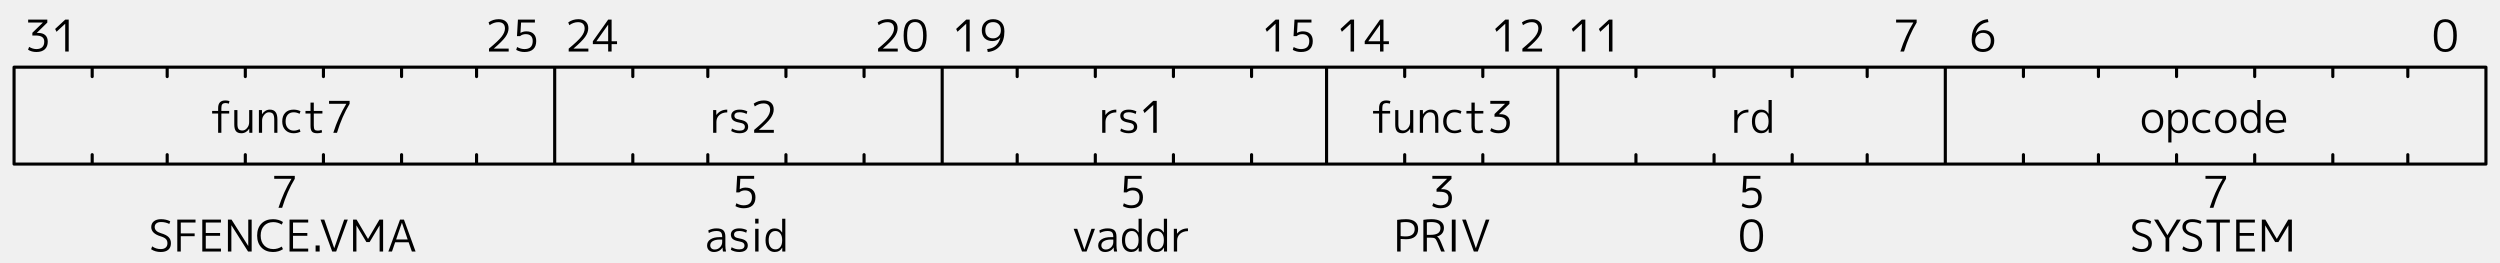
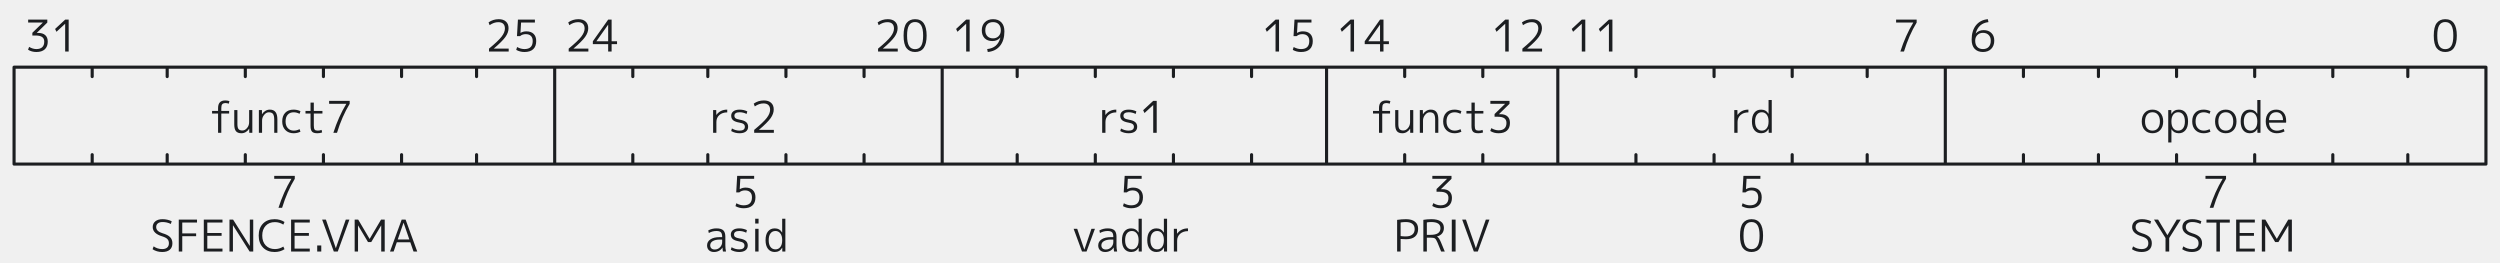
<svg xmlns="http://www.w3.org/2000/svg" width="800" height="84" fill="none">
  <g clip-path="url(#a)">
-     <path stroke="#000" stroke-linecap="round" d="M4.5 21.5h791M4.5 21.5v31M4.5 52.5h791M795.5 21.5v31M770.5 21.5v3M770.5 52.5v-3M746.5 21.5v3M746.5 52.5v-3M721.5 21.5v3M721.5 52.5v-3M696.5 21.5v3M696.5 52.5v-3M671.5 21.5v3M671.5 52.5v-3M647.5 21.5v3M647.5 52.5v-3M622.5 21.5v31M597.5 21.5v3M597.5 52.5v-3M573.5 21.5v3M573.5 52.5v-3M548.5 21.5v3M548.5 52.5v-3M523.5 21.5v3M523.5 52.5v-3M498.5 21.5v31M474.5 21.5v3M474.5 52.5v-3M449.5 21.5v3M449.5 52.5v-3M424.5 21.5v31M400.5 21.5v3M400.5 52.5v-3M375.5 21.5v3M375.5 52.5v-3M350.5 21.5v3M350.5 52.5v-3M325.5 21.5v3M325.5 52.5v-3M301.5 21.5v31M276.5 21.5v3M276.5 52.5v-3M251.5 21.5v3M251.5 52.5v-3M226.5 21.5v3M226.5 52.5v-3M202.5 21.5v3M202.5 52.5v-3M177.5 21.5v31M152.5 21.5v3M152.5 52.5v-3M128.5 21.5v3M128.5 52.5v-3M103.5 21.5v3M103.5 52.5v-3M78.5 21.5v3M78.5 52.5v-3M53.5 21.5v3M53.5 52.5v-3M29.5 21.5v3M29.5 52.5v-3" />
-     <path fill="#000" d="M779.783 7.358q.966-1.218 2.716-1.218t2.716 1.218.966 4.032-.966 4.032-2.716 1.218-2.716-1.218-.966-4.032.966-4.032m.784 7.35q.645 1.022 1.932 1.022 1.288 0 1.918-1.022.644-1.036.644-3.318t-.644-3.304q-.63-1.035-1.918-1.036-1.287 0-1.932 1.036-.63 1.022-.63 3.304t.63 3.318M634.541 10.508q-1.077 0-1.778.7-.7.7-.7 1.792 0 1.302.658 2.002.659.7 1.82.7 1.191 0 1.848-.7.658-.7.658-2.002 0-1.148-.686-1.82-.671-.672-1.82-.672m0 6.132q-1.694 0-2.66-1.022-.952-1.021-.952-2.94 0-2.842 1.372-4.578 1.387-1.735 3.808-1.96l.196.938q-3.22.364-4.088 3.626l.014.014q.966-1.078 2.548-1.078 1.554 0 2.464.91.924.896.924 2.45 0 1.665-.994 2.66-.994.98-2.632.98M606.751 6.28h6.58v.938q-2.421 3.976-4.046 9.282h-1.176q1.61-5.068 4.144-9.254v-.028h-5.502zM506.186 16.5V7.624h-.028l-2.758 2.548-.434-.91 3.22-2.982h1.12V16.5zm8.682 0V7.624h-.028l-2.758 2.548-.434-.91 3.22-2.982h1.12V16.5zM481.686 16.5V7.624h-.028l-2.758 2.548-.434-.91 3.22-2.982h1.12V16.5zm8.444-9.408q-1.386 0-2.772.966l-.336-.896q1.428-1.022 3.248-1.022 1.498 0 2.324.77.826.756.826 2.128t-.994 2.772-3.724 3.724v.028h4.76v.938h-6.3v-.938q2.982-2.464 4.046-3.836 1.064-1.386 1.064-2.604 0-.994-.546-1.512t-1.596-.518M432.186 16.5V7.624h-.028l-2.758 2.548-.434-.91 3.22-2.982h1.12V16.5zm9.424-3.29V7.918h-.028l-3.724 5.264v.028zm1.106 0h1.736v.91h-1.736v2.38h-1.106v-2.38h-4.9v-.91l4.9-6.93h1.106zM408.186 16.5V7.624h-.028l-2.758 2.548-.434-.91 3.22-2.982h1.12V16.5zm11.482-9.282h-4.424l-.196 3.304h.028a3.6 3.6 0 0 1 1.862-.49q1.498 0 2.324.812t.826 2.296q0 1.709-.966 2.604-.952.896-2.8.896a5.3 5.3 0 0 1-2.632-.672l.28-.924q1.176.658 2.352.658 2.646 0 2.646-2.562 0-1.078-.574-1.638-.574-.574-1.652-.574-1.106 0-1.834.644h-.98l.308-5.292h5.432zM309.186 16.5V7.624h-.028l-2.758 2.548-.434-.91 3.22-2.982h1.12V16.5zm8.612-10.36q1.708 0 2.66 1.022.952 1.008.952 2.87 0 2.925-1.414 4.648-1.4 1.722-3.906 1.96l-.196-.938q1.708-.181 2.744-1.078 1.036-.91 1.484-2.562l-.014-.014q-.98 1.092-2.548 1.092-1.554 0-2.478-.91-.91-.924-.91-2.52 0-1.624.994-2.59.994-.98 2.632-.98m0 .938q-1.19 0-1.848.686t-.658 1.946q0 1.204.672 1.89.686.672 1.834.672 1.078 0 1.778-.714t.7-1.848q0-1.246-.658-1.932-.658-.7-1.82-.7M283.948 7.092q-1.386 0-2.772.966l-.336-.896q1.428-1.022 3.248-1.022 1.499 0 2.324.77.826.756.826 2.128t-.994 2.772-3.724 3.724v.028h4.76v.938h-6.3v-.938q2.982-2.464 4.046-3.836 1.065-1.386 1.064-2.604 0-.994-.546-1.512t-1.596-.518m6.176.266q.966-1.218 2.716-1.218t2.716 1.218.966 4.032-.966 4.032-2.716 1.218-2.716-1.218-.966-4.032.966-4.032m.784 7.35q.643 1.022 1.932 1.022t1.918-1.022q.644-1.036.644-3.318t-.644-3.304q-.63-1.035-1.918-1.036-1.288 0-1.932 1.036-.63 1.022-.63 3.304t.63 3.318M184.948 7.092q-1.386 0-2.772.966l-.336-.896q1.428-1.022 3.248-1.022 1.499 0 2.324.77.826.756.826 2.128t-.994 2.772-3.724 3.724v.028h4.76v.938h-6.3v-.938q2.982-2.464 4.046-3.836 1.065-1.386 1.064-2.604 0-.994-.546-1.512t-1.596-.518m9.662 6.118V7.918h-.028l-3.724 5.264v.028zm1.106 0h1.736v.91h-1.736v2.38h-1.106v-2.38h-4.9v-.91l4.9-6.93h1.106zM159.448 7.092q-1.386 0-2.772.966l-.336-.896q1.428-1.022 3.248-1.022 1.499 0 2.324.77.826.756.826 2.128t-.994 2.772-3.724 3.724v.028h4.76v.938h-6.3v-.938q2.982-2.464 4.046-3.836 1.065-1.386 1.064-2.604 0-.994-.546-1.512t-1.596-.518m11.72.126h-4.424l-.196 3.304h.028a3.6 3.6 0 0 1 1.862-.49q1.498 0 2.324.812t.826 2.296q0 1.709-.966 2.604-.952.896-2.8.896a5.3 5.3 0 0 1-2.632-.672l.28-.924q1.176.658 2.352.658 2.646 0 2.646-2.562 0-1.078-.574-1.638-.574-.574-1.652-.574-1.106 0-1.834.644h-.98l.308-5.292h5.432zM9.008 6.28h6.132v.938l-3.346 3.29v.028h.42q1.485 0 2.268.714.798.714.798 2.072 0 1.596-.952 2.464-.937.854-2.688.854-1.511 0-2.66-.728l.336-.91q1.176.7 2.324.7 1.233 0 1.876-.602.645-.602.644-1.778 0-.994-.672-1.47-.657-.49-2.114-.49h-1.022v-.868l3.346-3.248v-.028h-4.69zm11.86 10.22V7.624h-.028l-2.758 2.548-.434-.91 3.22-2.982h1.12V16.5zM690.539 36.704q-.63-.784-1.736-.784t-1.75.784q-.63.77-.63 2.156t.63 2.17q.645.77 1.75.77 1.106 0 1.736-.77.644-.784.644-2.17t-.644-2.156m.756 4.914q-.938 1.022-2.492 1.022-1.553 0-2.492-1.022-.938-1.021-.938-2.758 0-1.736.938-2.758.939-1.022 2.492-1.022 1.554 0 2.492 1.022.938 1.021.938 2.758 0 1.736-.938 2.758m5.955 1.022q-1.583 0-2.352-1.274h-.028v4.214h-1.022V35.22h.98l.014 1.232h.028q.77-1.372 2.38-1.372 1.372 0 2.156.98.784.966.784 2.8 0 1.792-.812 2.786-.798.994-2.128.994m1.932-3.78q0-1.428-.574-2.184-.56-.756-1.582-.756a1.91 1.91 0 0 0-1.568.756q-.588.757-.588 2.086v.196q0 1.358.602 2.1.601.742 1.554.742.994 0 1.568-.756.588-.77.588-2.184m6.02-2.926q-1.232 0-1.918.77-.686.756-.686 2.156 0 1.344.714 2.142.728.798 1.89.798.98 0 1.876-.476l.28.826q-1.05.49-2.198.49-1.624 0-2.632-1.022-1.008-1.035-1.008-2.758 0-1.778.966-2.772.966-1.008 2.674-1.008 1.148 0 2.198.49l-.28.854q-.938-.49-1.876-.49m8.785.77q-.63-.784-1.736-.784-1.107 0-1.75.784-.63.77-.63 2.156t.63 2.17q.643.77 1.75.77t1.736-.77q.644-.784.644-2.17t-.644-2.156m.756 4.914q-.939 1.022-2.492 1.022-1.554 0-2.492-1.022-.938-1.021-.938-2.758 0-1.736.938-2.758t2.492-1.022 2.492 1.022.938 2.758-.938 2.758m3.851-4.928q-.574.756-.574 2.17t.588 2.184q.588.756 1.582.756a1.87 1.87 0 0 0 1.54-.742q.602-.742.602-2.1v-.196q0-1.33-.602-2.086-.588-.756-1.54-.756-1.021 0-1.596.77m-1.582 2.17q0-1.834.784-2.8.784-.98 2.156-.98 1.582 0 2.352 1.33h.028V32h1.022v10.5h-.98l-.014-1.232h-.028q-.77 1.372-2.38 1.372-1.344 0-2.142-.98-.798-.994-.798-2.8m9.074.392q.027 1.19.728 1.876.7.686 1.82.686 1.077 0 2.142-.56l.28.798a5.56 5.56 0 0 1-2.52.588q-1.568 0-2.534-1.022-.966-1.021-.966-2.758 0-1.764.896-2.772.91-1.008 2.464-1.008 1.512 0 2.338.966.84.953.84 2.744 0 .181-.028.462zm0-.812h4.48q-.015-1.218-.588-1.876-.574-.658-1.582-.658-1.05 0-1.666.672-.602.659-.644 1.862M554.968 35.22h.994l.028 1.554h.028q1.232-1.695 3.472-1.694v.882q-1.554 0-2.52.854-.952.855-.952 2.212V42.5h-1.05zm7.232 1.47q-.573.756-.574 2.17 0 1.414.588 2.184.588.756 1.582.756a1.87 1.87 0 0 0 1.54-.742q.602-.742.602-2.1v-.196q0-1.33-.602-2.086-.588-.756-1.54-.756-1.022 0-1.596.77m-1.582 2.17q0-1.834.784-2.8.785-.98 2.156-.98 1.583 0 2.352 1.33h.028V32h1.022v10.5h-.98l-.014-1.232h-.028q-.77 1.372-2.38 1.372-1.344 0-2.142-.98-.798-.994-.798-2.8M439.383 35.5h1.918v-.938q0-2.422 2.324-2.422.644 0 1.316.21l-.224.84a2.6 2.6 0 0 0-.994-.21q-.756 0-1.078.364-.308.35-.308 1.218v.938h2.506v.84h-2.506v6.16h-1.036v-6.16h-1.918zm8.095-.28v4.522q0 1.12.364 1.568.379.448 1.246.448.813 0 1.47-.784.672-.784.672-1.862V35.22h1.022v7.28h-.98l-.014-1.302h-.028q-.42.672-1.078 1.064a2.7 2.7 0 0 1-1.4.378q-1.175 0-1.736-.658-.546-.672-.546-2.142v-4.62zm6.869 0h.98l.014 1.302h.028q.42-.672 1.064-1.05.658-.392 1.414-.392 1.232 0 1.82.77.602.756.602 2.408V42.5h-1.008v-4.158q0-1.357-.392-1.876-.392-.532-1.344-.532-.812 0-1.484.812a2.8 2.8 0 0 0-.672 1.862V42.5h-1.022zm11.149.714q-1.232 0-1.918.77-.686.756-.686 2.156 0 1.344.714 2.142.728.798 1.89.798.98 0 1.876-.476l.28.826q-1.05.49-2.198.49-1.624 0-2.632-1.022-1.008-1.035-1.008-2.758 0-1.778.966-2.772.966-1.008 2.674-1.008 1.148 0 2.198.49l-.28.854q-.938-.49-1.876-.49m6.419-3.094v2.66h2.758v.84h-2.758v3.822q0 .98.266 1.316.265.322.994.322.644 0 1.232-.238l.168.826q-.714.252-1.54.252-1.191 0-1.68-.504-.49-.518-.49-1.778V36.34h-1.61v-.84h1.61v-2.66zm4.98-.56h6.132v.938l-3.346 3.29v.028h.42q1.484 0 2.268.714.798.714.798 2.072 0 1.596-.952 2.464-.937.855-2.688.854-1.512 0-2.66-.728l.336-.91q1.176.7 2.324.7 1.232 0 1.876-.602t.644-1.778q0-.995-.672-1.47-.658-.49-2.114-.49h-1.022v-.868l3.346-3.248v-.028h-4.69zM352.701 35.22h.994l.028 1.554h.028q1.233-1.695 3.472-1.694v.882q-1.554 0-2.52.854-.952.855-.952 2.212V42.5h-1.05zm8.479-.14a5.5 5.5 0 0 1 2.464.56l-.224.826a4.9 4.9 0 0 0-2.24-.546q-.813 0-1.246.294a.95.95 0 0 0-.42.826q0 .504.364.798.377.294 1.358.462 1.428.238 2.044.784.63.546.63 1.498 0 .953-.728 1.512-.715.546-2.002.546-1.499 0-2.688-.7l.238-.826a4.7 4.7 0 0 0 2.45.686q.811 0 1.246-.308.434-.322.434-.91 0-.56-.392-.868-.378-.308-1.344-.476-1.386-.238-2.016-.756-.616-.532-.616-1.442 0-.896.7-1.428.713-.532 1.988-.532m7.855 7.42v-8.876h-.028l-2.758 2.548-.434-.91 3.22-2.982h1.12V42.5zM228.201 35.22h.994l.028 1.554h.028q1.233-1.695 3.472-1.694v.882q-1.554 0-2.52.854-.951.855-.952 2.212V42.5h-1.05zm8.479-.14a5.5 5.5 0 0 1 2.464.56l-.224.826a4.9 4.9 0 0 0-2.24-.546q-.813 0-1.246.294a.95.95 0 0 0-.42.826q0 .504.364.798.377.294 1.358.462 1.428.238 2.044.784.63.546.63 1.498 0 .953-.728 1.512-.715.546-2.002.546-1.499 0-2.688-.7l.238-.826a4.7 4.7 0 0 0 2.45.686q.811 0 1.246-.308.434-.322.434-.91 0-.56-.392-.868-.378-.308-1.344-.476-1.386-.238-2.016-.756-.616-.532-.616-1.442 0-.896.7-1.428.714-.532 1.988-.532m7.617-1.988q-1.386 0-2.772.966l-.336-.896q1.428-1.022 3.248-1.022 1.498 0 2.324.77.826.756.826 2.128t-.994 2.772-3.724 3.724v.028h4.76v.938h-6.3v-.938q2.982-2.464 4.046-3.836 1.064-1.386 1.064-2.604 0-.995-.546-1.512-.546-.518-1.596-.518M67.883 35.5h1.918v-.938q0-2.422 2.324-2.422.645 0 1.316.21l-.224.84a2.6 2.6 0 0 0-.994-.21q-.756 0-1.078.364-.308.35-.308 1.218v.938h2.506v.84h-2.506v6.16h-1.036v-6.16h-1.918zm8.095-.28v4.522q0 1.12.364 1.568.379.448 1.246.448.813 0 1.47-.784.672-.784.672-1.862V35.22h1.022v7.28h-.98l-.014-1.302h-.028q-.42.672-1.078 1.064-.644.378-1.4.378-1.175 0-1.736-.658-.546-.672-.546-2.142v-4.62zm6.869 0h.98l.014 1.302h.028q.42-.672 1.064-1.05.657-.392 1.414-.392 1.232 0 1.82.77.602.756.602 2.408V42.5H87.76v-4.158q0-1.357-.392-1.876-.392-.532-1.344-.532-.812 0-1.484.812a2.8 2.8 0 0 0-.672 1.862V42.5h-1.022zm11.149.714q-1.231 0-1.918.77-.686.756-.686 2.156 0 1.344.714 2.142.727.798 1.89.798.98 0 1.876-.476l.28.826q-1.05.49-2.198.49-1.624 0-2.632-1.022-1.008-1.035-1.008-2.758 0-1.778.966-2.772.966-1.008 2.674-1.008 1.148 0 2.198.49l-.28.854q-.937-.49-1.876-.49m6.419-3.094v2.66h2.758v.84h-2.758v3.822q0 .98.266 1.316.265.322.994.322.644 0 1.232-.238l.168.826q-.715.252-1.54.252-1.191 0-1.68-.504-.49-.518-.49-1.778V36.34h-1.61v-.84h1.61v-2.66zm4.882-.56h6.58v.938q-2.422 3.976-4.046 9.282h-1.176q1.61-5.068 4.144-9.254v-.028h-5.502zM705.751 56.28h6.58v.938q-2.421 3.976-4.046 9.282h-1.176q1.61-5.068 4.144-9.254v-.028h-5.502zM685.433 71.05q-.966 0-1.498.434-.532.42-.532 1.176 0 1.358 1.988 1.96 1.736.504 2.464 1.26.742.756.742 1.96 0 1.357-.854 2.086-.84.714-2.408.714-1.736 0-3.08-.882l.336-.924a4.6 4.6 0 0 0 2.744.868q1.036 0 1.582-.476.56-.476.56-1.386 0-.84-.476-1.33-.462-.504-1.638-.868-3.066-.91-3.066-2.982 0-1.148.826-1.834.84-.686 2.31-.686a6.65 6.65 0 0 1 2.94.658l-.28.868a5.8 5.8 0 0 0-2.66-.616m5.183-.77 2.954 4.956h.028l2.968-4.956h1.274l-3.682 5.894V80.5h-1.176v-4.326L689.3 70.28zm10.895.77q-.966 0-1.498.434-.532.42-.532 1.176 0 1.358 1.988 1.96 1.736.504 2.464 1.26.742.756.742 1.96 0 1.357-.854 2.086-.84.714-2.408.714-1.736 0-3.08-.882l.336-.924a4.6 4.6 0 0 0 2.744.868q1.036 0 1.582-.476.56-.476.56-1.386 0-.84-.476-1.33-.462-.504-1.638-.868-3.066-.91-3.066-2.982 0-1.148.826-1.834.84-.686 2.31-.686a6.65 6.65 0 0 1 2.94.658l-.28.868a5.8 5.8 0 0 0-2.66-.616m4.574-.77h7.462v.952h-3.164V80.5h-1.12v-9.268h-3.178zm10.617.938v3.332h4.578v.896h-4.578v4.116h4.858v.938h-5.978V70.28h5.978v.938zm7.083 9.282V70.28h1.134l3.64 6.16h.028l3.64-6.16h1.176V80.5h-1.12v-8.344h-.028l-3.164 5.306h-1.036l-3.164-5.306h-.028V80.5zM563.327 57.218h-4.424l-.196 3.304h.028a3.6 3.6 0 0 1 1.862-.49q1.499 0 2.324.812.826.812.826 2.296 0 1.709-.966 2.604-.952.896-2.8.896a5.3 5.3 0 0 1-2.632-.672l.28-.924q1.176.658 2.352.658 2.646 0 2.646-2.562 0-1.079-.574-1.638-.573-.574-1.652-.574-1.105 0-1.834.644h-.98l.308-5.292h5.432zM557.783 71.358q.966-1.218 2.716-1.218t2.716 1.218.966 4.032-.966 4.032-2.716 1.218-2.716-1.218-.966-4.032.966-4.032m.784 7.35q.645 1.022 1.932 1.022 1.288 0 1.918-1.022.644-1.036.644-3.318t-.644-3.304q-.63-1.036-1.918-1.036t-1.932 1.036q-.63 1.022-.63 3.304t.63 3.318M458.349 56.28h6.132v.938l-3.346 3.29v.028h.42q1.485 0 2.268.714.798.714.798 2.072 0 1.596-.952 2.464-.937.855-2.688.854-1.511 0-2.66-.728l.336-.91q1.176.7 2.324.7 1.233 0 1.876-.602.645-.602.644-1.778 0-.994-.672-1.47-.657-.49-2.114-.49h-1.022v-.868l3.346-3.248v-.028h-4.69zM447.084 70.364q1.456-.225 2.842-.224 1.903 0 2.884.812.993.798.994 2.296 0 1.624-.994 2.464t-2.884.84q-.924 0-1.722-.084V80.5h-1.12zm1.12 5.18q.812.112 1.638.112 1.385 0 2.114-.602.741-.601.742-1.722 0-1.12-.728-1.694-.715-.588-2.128-.588a10 10 0 0 0-1.638.14zm7.274 4.956V70.35q1.218-.21 2.618-.21 1.96 0 2.954.728 1.008.714 1.008 2.044 0 1.065-.574 1.778t-1.624.98v.028q.63.335 1.246 1.82l1.232 2.982h-1.162l-1.204-2.954q-.42-1.008-.798-1.246-.364-.252-1.456-.252h-1.12V80.5zm1.12-5.348h1.12q1.666 0 2.45-.532.784-.546.784-1.61 0-1.96-2.954-1.96-.742 0-1.4.126zm7.982 5.348V70.28h1.218V80.5zm4.513-10.22 3.164 9.114h.028l3.164-9.114h1.162l-3.724 10.22h-1.26l-3.738-10.22zM365.327 57.218h-4.424l-.196 3.304h.028a3.6 3.6 0 0 1 1.862-.49q1.499 0 2.324.812.826.812.826 2.296 0 1.709-.966 2.604-.951.896-2.8.896a5.3 5.3 0 0 1-2.632-.672l.28-.924q1.176.658 2.352.658 2.646 0 2.646-2.562 0-1.079-.574-1.638-.573-.574-1.652-.574-1.105 0-1.834.644h-.98l.308-5.292h5.432zM344.716 73.22l2.268 6.65h.028l2.254-6.65h1.12l-2.688 7.28h-1.442l-2.688-7.28zm9.715-.14q1.526 0 2.184.63t.658 2.072v2.758a9.2 9.2 0 0 0 .21 1.96h-.98a8 8 0 0 1-.14-1.288h-.028a2.64 2.64 0 0 1-1.092 1.05 3.4 3.4 0 0 1-1.61.378q-1.008 0-1.61-.56-.602-.574-.602-1.54 0-1.218 1.064-1.932 1.063-.728 3.024-.728h.742v-.07q0-1.065-.406-1.47-.393-.42-1.414-.42-1.317 0-2.45.644l-.182-.826a5.4 5.4 0 0 1 2.632-.658m-2.002 5.418q0 .63.392.994.391.35 1.05.35.966 0 1.666-.686a2.3 2.3 0 0 0 .714-1.708v-.784h-.742q-1.47 0-2.282.504-.798.49-.798 1.33m8.174-3.808q-.574.756-.574 2.17t.588 2.184q.588.756 1.582.756.952 0 1.54-.742.602-.742.602-2.1v-.196q0-1.33-.602-2.086a1.86 1.86 0 0 0-1.54-.756q-1.023 0-1.596.77m-1.582 2.17q0-1.834.784-2.8.783-.98 2.156-.98 1.581 0 2.352 1.33h.028V70h1.022v10.5h-.98l-.014-1.232h-.028q-.77 1.372-2.38 1.372-1.344 0-2.142-.98-.798-.994-.798-2.8m9.675-2.17q-.574.756-.574 2.17t.588 2.184q.589.756 1.582.756a1.87 1.87 0 0 0 1.54-.742q.602-.742.602-2.1v-.196q0-1.33-.602-2.086-.588-.756-1.54-.756-1.021 0-1.596.77m-1.582 2.17q0-1.834.784-2.8.785-.98 2.156-.98 1.582 0 2.352 1.33h.028V70h1.022v10.5h-.98l-.014-1.232h-.028q-.77 1.372-2.38 1.372-1.344 0-2.142-.98-.798-.994-.798-2.8m8.514-3.64h.994l.028 1.554h.028q1.232-1.694 3.472-1.694v.882q-1.554 0-2.52.854-.952.855-.952 2.212V80.5h-1.05zM241.327 57.218h-4.424l-.196 3.304h.028a3.6 3.6 0 0 1 1.862-.49q1.499 0 2.324.812.826.812.826 2.296 0 1.709-.966 2.604-.952.896-2.8.896a5.3 5.3 0 0 1-2.632-.672l.28-.924q1.176.658 2.352.658 2.646 0 2.646-2.562 0-1.079-.574-1.638-.573-.574-1.652-.574-1.105 0-1.834.644h-.98l.308-5.292h5.432zM229.277 73.08q1.527 0 2.184.63t.658 2.072v2.758a9.2 9.2 0 0 0 .21 1.96h-.98a8 8 0 0 1-.14-1.288h-.028a2.64 2.64 0 0 1-1.092 1.05 3.4 3.4 0 0 1-1.61.378q-1.007 0-1.61-.56-.602-.574-.602-1.54 0-1.218 1.064-1.932 1.065-.728 3.024-.728h.742v-.07q0-1.065-.406-1.47-.391-.42-1.414-.42a4.9 4.9 0 0 0-2.45.644l-.182-.826a5.4 5.4 0 0 1 2.632-.658m-2.002 5.418q0 .63.392.994.393.35 1.05.35.966 0 1.666-.686a2.3 2.3 0 0 0 .714-1.708v-.784h-.742q-1.47 0-2.282.504-.798.49-.798 1.33m9.284-5.418a5.5 5.5 0 0 1 2.464.56l-.224.826a4.9 4.9 0 0 0-2.24-.546q-.813 0-1.246.294a.95.95 0 0 0-.42.826q0 .504.364.798.377.294 1.358.462 1.428.238 2.044.784.63.546.63 1.498 0 .953-.728 1.512-.715.546-2.002.546-1.498 0-2.688-.7l.238-.826a4.7 4.7 0 0 0 2.45.686q.811 0 1.246-.308.434-.322.434-.91 0-.56-.392-.868-.378-.308-1.344-.476-1.386-.238-2.016-.756-.616-.532-.616-1.442 0-.895.7-1.428.713-.532 1.988-.532m5.097-1.54V70h1.078v1.54zm0 8.96v-7.28h1.078v7.28zm4.895-5.81q-.574.756-.574 2.17t.588 2.184q.588.756 1.582.756a1.87 1.87 0 0 0 1.54-.742q.602-.742.602-2.1v-.196q0-1.33-.602-2.086-.588-.756-1.54-.756-1.022 0-1.596.77m-1.582 2.17q0-1.834.784-2.8.784-.98 2.156-.98 1.583 0 2.352 1.33h.028V70h1.022v10.5h-.98l-.014-1.232h-.028q-.77 1.372-2.38 1.372-1.344 0-2.142-.98-.798-.994-.798-2.8M87.751 56.28h6.58v.938q-2.422 3.976-4.046 9.282H89.11q1.61-5.068 4.144-9.254v-.028h-5.502zM51.534 71.05q-.967 0-1.498.434-.532.42-.532 1.176 0 1.358 1.988 1.96 1.735.504 2.464 1.26.741.756.742 1.96 0 1.357-.854 2.086-.84.714-2.408.714-1.736 0-3.08-.882l.336-.924a4.6 4.6 0 0 0 2.744.868q1.036 0 1.582-.476.56-.476.56-1.386 0-.84-.476-1.33-.462-.504-1.638-.868-3.066-.91-3.066-2.982 0-1.148.826-1.834.84-.686 2.31-.686 1.581 0 2.94.658l-.28.868a5.8 5.8 0 0 0-2.66-.616m11.035.168h-4.718v3.472h4.438v.896h-4.438V80.5h-1.12V70.28h5.838zm3.28 0v3.332h4.578v.896H65.85v4.116h4.858v.938H64.73V70.28h5.978v.938zm7.083 9.282V70.28h1.162l5.32 8.4h.028v-8.4h1.092V80.5h-1.148l-5.32-8.4h-.028v8.4zm14.53-9.422q-1.847 0-2.953 1.176-1.092 1.162-1.092 3.136t1.12 3.15q1.134 1.162 2.926 1.162 1.455 0 2.702-.798l.378.84q-1.372.896-3.178.896-2.31 0-3.696-1.428t-1.386-3.822q0-2.422 1.372-3.836 1.371-1.414 3.71-1.414 1.806 0 3.178.896l-.378.84a4.87 4.87 0 0 0-2.702-.798m6.305.14v3.332h4.578v.896h-4.578v4.116h4.858v.938h-5.978V70.28h5.978v.938zm7.223 9.282v-1.96h1.302v1.96zm2.784-10.22 3.164 9.114h.028l3.164-9.114h1.162l-3.724 10.22h-1.26l-3.738-10.22zm9.203 10.22V70.28h1.134l3.64 6.16h.028l3.64-6.16h1.176V80.5h-1.12v-8.344h-.028l-3.164 5.306h-1.036l-3.164-5.306h-.028V80.5zm11.29 0 3.738-10.22h1.26l3.724 10.22h-1.19l-1.036-2.982h-4.312l-1.022 2.982zm2.492-3.878h3.696l-1.834-5.334h-.028z" />
+     <path stroke="#1C1E21" stroke-linecap="round" d="M4.5 21.5h791M4.5 21.5v31M4.5 52.5h791M795.5 21.5v31M770.5 21.5v3M770.5 52.5v-3M746.5 21.5v3M746.5 52.5v-3M721.5 21.5v3M721.5 52.5v-3M696.5 21.5v3M696.5 52.5v-3M671.5 21.5v3M671.5 52.5v-3M647.5 21.5v3M647.5 52.5v-3M622.5 21.5v31M597.5 21.5v3M597.5 52.5v-3M573.5 21.5v3M573.5 52.5v-3M548.5 21.5v3M548.5 52.5v-3M523.5 21.5v3M523.5 52.5v-3M498.5 21.5v31M474.5 21.5v3M474.5 52.5v-3M449.5 21.5v3M449.5 52.5v-3M424.5 21.5v31M400.5 21.5v3M400.5 52.5v-3M375.5 21.5v3M375.5 52.5v-3M350.5 21.5v3M350.5 52.5v-3M325.5 21.5v3M325.5 52.5v-3M301.5 21.5v31M276.5 21.5v3M276.5 52.5v-3M251.5 21.5v3M251.5 52.5v-3M226.5 21.5v3M226.5 52.5v-3M202.5 21.5v3M202.5 52.5v-3M177.5 21.5v31M152.5 21.5v3M152.5 52.5v-3M128.5 21.5v3M128.5 52.5v-3M103.5 21.5v3M103.5 52.5v-3M78.5 21.5v3M78.5 52.5v-3M53.5 21.5v3M53.5 52.5v-3M29.5 21.5v3M29.5 52.5v-3" />
+     <path fill="#1C1E21" d="M782.485 6.14q3.696 0 3.696 5.25t-3.696 5.25q-1.75 0-2.716-1.218t-.966-4.032.966-4.032 2.716-1.218m-1.932 8.568q.645 1.022 1.932 1.022 1.288 0 1.932-1.022.644-1.036.644-3.318t-.644-3.304q-.644-1.035-1.932-1.036-1.287 0-1.932 1.036-.63 1.022-.63 3.304t.63 3.318M634.541 10.508q-1.077 0-1.778.7-.7.7-.7 1.792 0 1.302.658 2.002.659.7 1.82.7 1.191 0 1.848-.7.658-.7.658-2.002 0-1.148-.686-1.82-.671-.672-1.82-.672m0 6.132q-1.694 0-2.66-1.022-.952-1.021-.952-2.94 0-2.842 1.372-4.578 1.387-1.735 3.808-1.96l.196.938q-3.22.364-4.088 3.626l.014.014q.966-1.078 2.548-1.078 1.554 0 2.464.91.924.896.924 2.45 0 1.665-.994 2.66-.994.98-2.632.98M606.751 6.28h6.58v.938q-2.45 4.018-4.06 9.282h-1.162q1.625-5.11 4.13-9.254v-.028h-5.488zM506.172 16.5V7.624h-.028l-2.758 2.548-.434-.91 3.22-2.982h1.12V16.5zm8.682 0V7.624h-.028l-2.758 2.548-.434-.91 3.22-2.982h1.12V16.5zM481.672 16.5V7.624h-.028l-2.758 2.548-.434-.91 3.22-2.982h1.12V16.5zm8.458-9.408q-1.386 0-2.772.966l-.336-.896q1.428-1.022 3.248-1.022 1.498 0 2.324.77.826.756.826 2.128t-.994 2.772-3.724 3.724v.028h4.76v.938h-6.3v-.938q2.982-2.464 4.032-3.836 1.064-1.386 1.064-2.604 0-.994-.546-1.512-.532-.518-1.582-.518M432.172 16.5V7.624h-.028l-2.758 2.548-.434-.91 3.22-2.982h1.12V16.5zm9.438-3.29V7.918h-.028l-3.724 5.264v.028zm1.106 0h1.736v.91h-1.736v2.38h-1.106v-2.38h-4.9v-.91l4.9-6.93h1.106zM408.172 16.5V7.624h-.028l-2.758 2.548-.434-.91 3.22-2.982h1.12V16.5zm11.496-9.282h-4.424l-.196 3.304h.028a3.6 3.6 0 0 1 1.862-.49q1.498 0 2.324.812t.826 2.296q0 1.709-.966 2.604-.952.896-2.8.896a5.3 5.3 0 0 1-2.632-.672l.28-.924q1.176.658 2.352.658 2.646 0 2.646-2.562 0-1.078-.574-1.638-.574-.574-1.652-.574-1.106 0-1.834.644h-.98l.308-5.292h5.432zM309.172 16.5V7.624h-.028l-2.758 2.548-.434-.91 3.22-2.982h1.12V16.5zm8.612-10.36q1.708 0 2.66 1.022.966 1.008.966 2.87 0 2.925-1.414 4.648-1.4 1.722-3.906 1.96l-.196-.938q1.708-.181 2.744-1.078 1.036-.91 1.484-2.562l-.028-.014q-.98 1.092-2.548 1.092-1.554 0-2.464-.91-.91-.924-.91-2.52 0-1.624.98-2.59.994-.98 2.632-.98m0 .938q-1.19 0-1.848.686-.644.686-.644 1.946 0 1.204.672 1.89.672.672 1.82.672 1.078 0 1.778-.714t.7-1.848q0-1.246-.658-1.932-.658-.7-1.82-.7M283.948 7.092q-1.386 0-2.772.966l-.336-.896q1.428-1.022 3.248-1.022 1.499 0 2.324.77.826.756.826 2.128t-.994 2.772-3.724 3.724v.028h4.76v.938h-6.3v-.938q2.982-2.464 4.032-3.836 1.065-1.386 1.064-2.604 0-.994-.546-1.512-.531-.518-1.582-.518m8.878-.952q3.696 0 3.696 5.25t-3.696 5.25q-1.75 0-2.716-1.218t-.966-4.032.966-4.032 2.716-1.218m-1.932 8.568q.643 1.022 1.932 1.022t1.932-1.022q.644-1.036.644-3.318t-.644-3.304q-.643-1.035-1.932-1.036-1.288 0-1.932 1.036-.63 1.022-.63 3.304t.63 3.318M184.948 7.092q-1.386 0-2.772.966l-.336-.896q1.428-1.022 3.248-1.022 1.499 0 2.324.77.826.756.826 2.128t-.994 2.772-3.724 3.724v.028h4.76v.938h-6.3v-.938q2.982-2.464 4.032-3.836 1.065-1.386 1.064-2.604 0-.994-.546-1.512-.531-.518-1.582-.518m9.662 6.118V7.918h-.028l-3.724 5.264v.028zm1.106 0h1.736v.91h-1.736v2.38h-1.106v-2.38h-4.9v-.91l4.9-6.93h1.106zM159.448 7.092q-1.386 0-2.772.966l-.336-.896q1.428-1.022 3.248-1.022 1.499 0 2.324.77.826.756.826 2.128t-.994 2.772-3.724 3.724v.028h4.76v.938h-6.3v-.938q2.982-2.464 4.032-3.836 1.065-1.386 1.064-2.604 0-.994-.546-1.512-.532-.518-1.582-.518m11.72.126h-4.424l-.196 3.304h.028a3.6 3.6 0 0 1 1.862-.49q1.498 0 2.324.812t.826 2.296q0 1.709-.966 2.604-.952.896-2.8.896a5.3 5.3 0 0 1-2.632-.672l.28-.924q1.176.658 2.352.658 2.646 0 2.646-2.562 0-1.078-.574-1.638-.574-.574-1.652-.574-1.106 0-1.834.644h-.98l.308-5.292h5.432zM9.008 6.28h6.132v.938l-3.36 3.29v.028h.434q1.485 0 2.268.714.798.714.798 2.072 0 1.596-.952 2.464-.937.854-2.688.854-1.511 0-2.66-.728l.336-.91q1.176.7 2.324.7 1.233 0 1.876-.602.645-.602.644-1.778 0-.994-.672-1.47-.657-.49-2.114-.49h-1.022v-.868l3.346-3.248v-.028h-4.69zM20.854 16.5V7.624h-.028l-2.758 2.548-.434-.91 3.22-2.982h1.12V16.5zM690.526 36.704q-.63-.784-1.736-.784-1.107 0-1.75.784-.63.77-.63 2.156t.63 2.17q.643.77 1.75.77t1.736-.77q.644-.784.644-2.17t-.644-2.156m.756 4.914q-.938 1.022-2.492 1.022t-2.492-1.022-.938-2.758.938-2.758 2.492-1.022 2.492 1.022.938 2.758-.938 2.758m5.954 1.022q-1.581 0-2.352-1.274h-.028v4.214h-1.022V35.22h.98l.014 1.232h.028q.77-1.372 2.38-1.372 1.373 0 2.156.98.784.966.784 2.8 0 1.792-.812 2.786-.798.994-2.128.994m1.932-3.78q0-1.428-.574-2.184-.56-.756-1.582-.756-.966 0-1.568.756-.588.757-.588 2.086v.196q0 1.358.602 2.1.603.742 1.554.742.995 0 1.568-.756.588-.77.588-2.184m6.02-2.926q-1.231 0-1.918.77-.686.756-.686 2.156 0 1.344.714 2.142.729.798 1.89.798.98 0 1.876-.476l.28.826q-1.05.49-2.198.49-1.623 0-2.632-1.022-1.008-1.035-1.008-2.758 0-1.778.966-2.772.966-1.008 2.674-1.008 1.149 0 2.198.49l-.28.854q-.937-.49-1.876-.49m8.799.77q-.63-.784-1.736-.784-1.107 0-1.75.784-.63.77-.63 2.156t.63 2.17q.643.77 1.75.77t1.736-.77q.644-.784.644-2.17t-.644-2.156m.756 4.914q-.939 1.022-2.492 1.022-1.554 0-2.492-1.022-.938-1.021-.938-2.758 0-1.736.938-2.758t2.492-1.022 2.492 1.022.938 2.758-.938 2.758m3.851-4.928q-.574.756-.574 2.17t.588 2.184q.588.756 1.582.756a1.87 1.87 0 0 0 1.54-.742q.602-.742.602-2.1v-.196q0-1.33-.602-2.086-.588-.756-1.54-.756-1.021 0-1.596.77m-1.582 2.17q0-1.834.784-2.8.784-.98 2.156-.98 1.582 0 2.352 1.33h.028V32h1.022v10.5h-.98l-.014-1.232h-.028q-.77 1.372-2.38 1.372-1.344 0-2.142-.98-.798-.994-.798-2.8m9.074.392q.027 1.19.728 1.876.7.686 1.82.686 1.077 0 2.142-.56l.28.798a5.56 5.56 0 0 1-2.52.588q-1.568 0-2.534-1.022-.966-1.021-.966-2.758 0-1.764.896-2.772.91-1.008 2.464-1.008 1.512 0 2.338.966.84.953.84 2.744 0 .181-.028.462zm0-.812h4.48q-.015-1.218-.588-1.876-.574-.658-1.582-.658-1.05 0-1.666.672-.602.659-.644 1.862M554.968 35.22h.994l.028 1.554h.028q1.232-1.695 3.472-1.694v.882q-1.554 0-2.52.854-.952.855-.952 2.212V42.5h-1.05zm7.232 1.47q-.573.756-.574 2.17 0 1.414.588 2.184.588.756 1.582.756a1.87 1.87 0 0 0 1.54-.742q.602-.742.602-2.1v-.196q0-1.33-.602-2.086-.588-.756-1.54-.756-1.022 0-1.596.77m-1.582 2.17q0-1.834.784-2.8.785-.98 2.156-.98 1.583 0 2.352 1.33h.028V32h1.022v10.5h-.98l-.014-1.232h-.028q-.77 1.372-2.38 1.372-1.344 0-2.142-.98-.798-.994-.798-2.8M439.363 35.5h1.918v-.938q0-2.422 2.324-2.422a4.4 4.4 0 0 1 1.316.21l-.224.84a2.7 2.7 0 0 0-.994-.21q-.757 0-1.078.364-.308.35-.308 1.218v.938h2.506v.84h-2.506v6.16h-1.036v-6.16h-1.918zm8.108-.28v4.522q0 1.12.364 1.568.379.448 1.246.448.813 0 1.47-.784.672-.784.672-1.862V35.22h1.022v7.28h-.98l-.014-1.302h-.028q-.42.672-1.078 1.064a2.7 2.7 0 0 1-1.4.378q-1.176 0-1.736-.658-.546-.672-.546-2.142v-4.62zm6.869 0h.98l.014 1.302h.028q.42-.672 1.064-1.05.658-.392 1.414-.392 1.232 0 1.82.77.602.756.602 2.408V42.5h-1.008v-4.158q0-1.357-.392-1.876-.392-.532-1.344-.532-.812 0-1.484.812a2.8 2.8 0 0 0-.672 1.862V42.5h-1.022zm11.149.714q-1.232 0-1.918.77-.686.756-.686 2.156 0 1.344.714 2.142.728.798 1.89.798.98 0 1.876-.476l.28.826q-1.05.49-2.198.49-1.624 0-2.632-1.022-1.008-1.035-1.008-2.758 0-1.778.966-2.772.966-1.008 2.674-1.008 1.148 0 2.198.49l-.28.854q-.938-.49-1.876-.49m6.433-3.094v2.66h2.758v.84h-2.758v3.822q0 .98.266 1.316.265.322.994.322.644 0 1.232-.238l.168.826q-.715.252-1.54.252-1.191 0-1.68-.504-.49-.518-.49-1.778V36.34h-1.61v-.84h1.61v-2.66zm4.994-.56h6.132v.938l-3.36 3.29v.028h.434q1.483 0 2.268.714.798.714.798 2.072 0 1.596-.952 2.464-.939.855-2.688.854-1.512 0-2.66-.728l.336-.91q1.175.7 2.324.7 1.231 0 1.876-.602t.644-1.778q0-.995-.672-1.47-.659-.49-2.114-.49h-1.022v-.868l3.346-3.248v-.028h-4.69zM352.695 35.22h.994l.028 1.554h.028q1.231-1.695 3.472-1.694v.882q-1.554 0-2.52.854-.952.855-.952 2.212V42.5h-1.05zm8.478-.14q1.33 0 2.464.56l-.224.826a4.9 4.9 0 0 0-2.24-.546q-.812 0-1.246.294a.95.95 0 0 0-.42.826q0 .504.364.798.378.294 1.358.462 1.428.238 2.044.784.63.546.63 1.498 0 .953-.728 1.512-.714.546-2.002.546-1.499 0-2.688-.7l.238-.826a4.7 4.7 0 0 0 2.45.686q.812 0 1.246-.308.434-.322.434-.91 0-.56-.392-.868-.378-.308-1.344-.476-1.386-.238-2.016-.756-.616-.532-.616-1.442 0-.896.7-1.428.714-.532 1.988-.532m7.855 7.42v-8.876H369l-2.758 2.548-.434-.91 3.22-2.982h1.12V42.5zM228.195 35.22h.994l.028 1.554h.028q1.231-1.695 3.472-1.694v.882q-1.554 0-2.52.854-.952.855-.952 2.212V42.5h-1.05zm8.478-.14q1.33 0 2.464.56l-.224.826a4.9 4.9 0 0 0-2.24-.546q-.812 0-1.246.294a.95.95 0 0 0-.42.826q0 .504.364.798.378.294 1.358.462 1.428.238 2.044.784.63.546.63 1.498 0 .953-.728 1.512-.714.546-2.002.546-1.499 0-2.688-.7l.238-.826a4.7 4.7 0 0 0 2.45.686q.812 0 1.246-.308.434-.322.434-.91 0-.56-.392-.868-.378-.308-1.344-.476-1.386-.238-2.016-.756-.616-.532-.616-1.442 0-.896.7-1.428.714-.532 1.988-.532m7.631-1.988q-1.386 0-2.772.966l-.336-.896q1.427-1.022 3.248-1.022 1.497 0 2.324.77.826.756.826 2.128t-.994 2.772-3.724 3.724v.028h4.76v.938h-6.3v-.938q2.982-2.464 4.032-3.836 1.064-1.386 1.064-2.604 0-.995-.546-1.512-.532-.518-1.582-.518M67.863 35.5h1.918v-.938q0-2.422 2.324-2.422.644 0 1.316.21l-.224.84a2.6 2.6 0 0 0-.994-.21q-.757 0-1.078.364-.309.35-.308 1.218v.938h2.506v.84h-2.506v6.16H69.78v-6.16h-1.918zm8.108-.28v4.522q0 1.12.364 1.568.379.448 1.246.448.813 0 1.47-.784.672-.784.672-1.862V35.22h1.022v7.28h-.98l-.014-1.302h-.028q-.42.672-1.078 1.064-.644.378-1.4.378-1.175 0-1.736-.658-.546-.672-.546-2.142v-4.62zm6.869 0h.98l.014 1.302h.028q.42-.672 1.064-1.05.658-.392 1.414-.392 1.232 0 1.82.77.602.756.602 2.408V42.5h-1.008v-4.158q0-1.357-.392-1.876-.392-.532-1.344-.532-.812 0-1.484.812a2.8 2.8 0 0 0-.672 1.862V42.5H82.84zm11.15.714q-1.233 0-1.919.77-.686.756-.686 2.156 0 1.344.714 2.142.727.798 1.89.798.98 0 1.876-.476l.28.826q-1.05.49-2.198.49-1.624 0-2.632-1.022-1.008-1.035-1.008-2.758 0-1.778.966-2.772.966-1.008 2.674-1.008 1.148 0 2.198.49l-.28.854q-.937-.49-1.876-.49m6.432-3.094v2.66h2.758v.84h-2.758v3.822q0 .98.266 1.316.265.322.994.322.644 0 1.232-.238l.168.826q-.714.252-1.54.252-1.191 0-1.68-.504-.49-.518-.49-1.778V36.34h-1.61v-.84h1.61v-2.66zm4.896-.56h6.58v.938q-2.45 4.019-4.06 9.282h-1.162q1.623-5.11 4.13-9.254v-.028h-5.488zM705.751 56.28h6.58v.938q-2.45 4.019-4.06 9.282h-1.162q1.625-5.11 4.13-9.254v-.028h-5.488zM685.419 71.05q-.966 0-1.498.434-.532.42-.532 1.176 0 1.358 1.988 1.96 1.737.504 2.464 1.26.742.756.742 1.96 0 1.357-.854 2.086-.84.714-2.408.714-1.736 0-3.08-.882l.336-.924a4.6 4.6 0 0 0 2.744.868q1.036 0 1.582-.476.56-.476.56-1.386 0-.84-.476-1.33-.462-.504-1.638-.868-3.066-.91-3.066-2.982 0-1.148.826-1.834.84-.686 2.31-.686a6.65 6.65 0 0 1 2.94.658l-.28.868a5.8 5.8 0 0 0-2.66-.616m5.183-.77 2.954 4.956h.028l2.968-4.956h1.274l-3.682 5.894V80.5h-1.176v-4.326l-3.682-5.894zm10.895.77q-.966 0-1.498.434-.532.42-.532 1.176 0 1.358 1.988 1.96 1.737.504 2.464 1.26.742.756.742 1.96 0 1.357-.854 2.086-.84.714-2.408.714-1.736 0-3.08-.882l.336-.924a4.6 4.6 0 0 0 2.744.868q1.036 0 1.582-.476.56-.476.56-1.386 0-.84-.476-1.33-.462-.504-1.638-.868-3.066-.91-3.066-2.982 0-1.148.826-1.834.84-.686 2.31-.686a6.65 6.65 0 0 1 2.94.658l-.28.868a5.8 5.8 0 0 0-2.66-.616m4.574-.77h7.462v.952h-3.164V80.5h-1.12v-9.268h-3.178zm10.617.938v3.332h4.578v.896h-4.578v4.116h4.858v.938h-5.978V70.28h5.978v.938zm7.097 9.282V70.28h1.134l3.64 6.16h.028l3.64-6.16h1.176V80.5h-1.12v-8.344h-.028l-3.164 5.306h-1.036l-3.164-5.306h-.028V80.5zM563.327 57.218h-4.424l-.196 3.304h.028a3.6 3.6 0 0 1 1.862-.49q1.499 0 2.324.812.826.812.826 2.296 0 1.709-.966 2.604-.952.896-2.8.896a5.3 5.3 0 0 1-2.632-.672l.28-.924q1.176.658 2.352.658 2.646 0 2.646-2.562 0-1.079-.574-1.638-.573-.574-1.652-.574-1.105 0-1.834.644h-.98l.308-5.292h5.432zM560.485 70.14q3.696 0 3.696 5.25t-3.696 5.25q-1.75 0-2.716-1.218t-.966-4.032.966-4.032 2.716-1.218m-1.932 8.568q.645 1.022 1.932 1.022 1.288 0 1.932-1.022.644-1.036.644-3.318t-.644-3.304q-.644-1.036-1.932-1.036t-1.932 1.036q-.63 1.022-.63 3.304t.63 3.318M458.349 56.28h6.132v.938l-3.36 3.29v.028h.434q1.485 0 2.268.714.798.714.798 2.072 0 1.596-.952 2.464-.937.855-2.688.854-1.511 0-2.66-.728l.336-.91q1.176.7 2.324.7 1.233 0 1.876-.602.645-.602.644-1.778 0-.994-.672-1.47-.657-.49-2.114-.49h-1.022v-.868l3.346-3.248v-.028h-4.69zM447.077 70.364q1.456-.225 2.842-.224 1.903 0 2.884.812.994.798.994 2.296 0 1.624-.994 2.464t-2.884.84q-.924 0-1.722-.084V80.5h-1.12zm1.12 5.18q.811.112 1.638.112 1.385 0 2.114-.602.742-.601.742-1.722t-.728-1.694q-.714-.588-2.128-.588a10 10 0 0 0-1.638.14zm7.274 4.956V70.35q1.218-.21 2.618-.21 1.96 0 2.954.728 1.008.714 1.008 2.044 0 1.065-.574 1.778-.573.714-1.624.98v.028q.63.335 1.246 1.82l1.232 2.982h-1.162l-1.204-2.954q-.42-1.008-.798-1.246-.363-.252-1.456-.252h-1.12V80.5zm1.12-5.348h1.12q1.667 0 2.45-.532.784-.546.784-1.61 0-1.96-2.954-1.96-.741 0-1.4.126zm7.982 5.348V70.28h1.218V80.5zm4.527-10.22 3.164 9.114h.028l3.164-9.114h1.162l-3.724 10.22h-1.26l-3.738-10.22zM365.327 57.218h-4.424l-.196 3.304h.028a3.6 3.6 0 0 1 1.862-.49q1.499 0 2.324.812.826.812.826 2.296 0 1.709-.966 2.604-.951.896-2.8.896a5.3 5.3 0 0 1-2.632-.672l.28-.924q1.176.658 2.352.658 2.646 0 2.646-2.562 0-1.079-.574-1.638-.573-.574-1.652-.574-1.105 0-1.834.644h-.98l.308-5.292h5.432zM344.709 73.22l2.268 6.65h.028l2.254-6.65h1.12l-2.688 7.28h-1.442l-2.688-7.28zm9.729-.14q1.525 0 2.184.63.658.63.658 2.072v2.758a9.2 9.2 0 0 0 .21 1.96h-.98a8 8 0 0 1-.14-1.288h-.028a2.64 2.64 0 0 1-1.092 1.05 3.4 3.4 0 0 1-1.61.378q-1.008 0-1.61-.56-.602-.574-.602-1.54 0-1.218 1.064-1.932 1.063-.728 3.024-.728h.742v-.07q0-1.065-.406-1.47-.393-.42-1.414-.42-1.317 0-2.45.644l-.182-.826a5.4 5.4 0 0 1 2.632-.658m-2.002 5.418q0 .63.392.994.392.35 1.05.35.966 0 1.666-.686a2.3 2.3 0 0 0 .714-1.708v-.784h-.742q-1.47 0-2.282.504-.798.49-.798 1.33m8.173-3.808q-.573.756-.574 2.17 0 1.414.588 2.184.589.756 1.582.756a1.87 1.87 0 0 0 1.54-.742q.602-.742.602-2.1v-.196q0-1.33-.602-2.086-.588-.756-1.54-.756-1.021 0-1.596.77m-1.582 2.17q0-1.834.784-2.8.785-.98 2.156-.98 1.582 0 2.352 1.33h.028V70h1.022v10.5h-.98l-.014-1.232h-.028q-.77 1.372-2.38 1.372-1.344 0-2.142-.98-.798-.994-.798-2.8m9.676-2.17q-.573.756-.574 2.17 0 1.414.588 2.184.589.756 1.582.756a1.87 1.87 0 0 0 1.54-.742q.602-.742.602-2.1v-.196q0-1.33-.602-2.086-.588-.756-1.54-.756-1.022 0-1.596.77m-1.582 2.17q0-1.834.784-2.8.785-.98 2.156-.98 1.582 0 2.352 1.33h.028V70h1.022v10.5h-.98l-.014-1.232h-.028q-.77 1.372-2.38 1.372-1.344 0-2.142-.98-.798-.994-.798-2.8m8.514-3.64h.994l.028 1.554h.028q1.232-1.694 3.472-1.694v.882q-1.554 0-2.52.854-.952.855-.952 2.212V80.5h-1.05zM241.327 57.218h-4.424l-.196 3.304h.028a3.6 3.6 0 0 1 1.862-.49q1.499 0 2.324.812.826.812.826 2.296 0 1.709-.966 2.604-.952.896-2.8.896a5.3 5.3 0 0 1-2.632-.672l.28-.924q1.176.658 2.352.658 2.646 0 2.646-2.562 0-1.079-.574-1.638-.573-.574-1.652-.574-1.105 0-1.834.644h-.98l.308-5.292h5.432zM229.271 73.08q1.525 0 2.184.63.657.63.658 2.072v2.758a9.2 9.2 0 0 0 .21 1.96h-.98a8 8 0 0 1-.14-1.288h-.028a2.64 2.64 0 0 1-1.092 1.05 3.4 3.4 0 0 1-1.61.378q-1.008 0-1.61-.56-.602-.574-.602-1.54 0-1.218 1.064-1.932 1.064-.728 3.024-.728h.742v-.07q0-1.065-.406-1.47-.393-.42-1.414-.42-1.316 0-2.45.644l-.182-.826a5.4 5.4 0 0 1 2.632-.658m-2.002 5.418q0 .63.392.994.392.35 1.05.35.966 0 1.666-.686a2.3 2.3 0 0 0 .714-1.708v-.784h-.742q-1.47 0-2.282.504-.798.49-.798 1.33m9.283-5.418a5.5 5.5 0 0 1 2.464.56l-.224.826a4.9 4.9 0 0 0-2.24-.546q-.813 0-1.246.294a.95.95 0 0 0-.42.826q0 .504.364.798.378.294 1.358.462 1.428.238 2.044.784.63.546.63 1.498 0 .953-.728 1.512-.714.546-2.002.546-1.499 0-2.688-.7l.238-.826a4.7 4.7 0 0 0 2.45.686q.811 0 1.246-.308.434-.322.434-.91 0-.56-.392-.868-.378-.308-1.344-.476-1.386-.238-2.016-.756-.616-.532-.616-1.442 0-.895.7-1.428.714-.532 1.988-.532m5.111-1.54V70h1.078v1.54zm0 8.96v-7.28h1.078v7.28zm4.895-5.81q-.574.756-.574 2.17t.588 2.184q.588.756 1.582.756.951 0 1.54-.742.602-.742.602-2.1v-.196q0-1.33-.602-2.086a1.86 1.86 0 0 0-1.54-.756q-1.023 0-1.596.77m-1.582 2.17q0-1.834.784-2.8.783-.98 2.156-.98 1.581 0 2.352 1.33h.028V70h1.022v10.5h-.98l-.014-1.232h-.028q-.77 1.372-2.38 1.372-1.344 0-2.142-.98-.798-.994-.798-2.8M87.751 56.28h6.58v.938q-2.45 4.019-4.06 9.282H89.11q1.625-5.11 4.13-9.254v-.028h-5.488zM52.006 71.05q-.966 0-1.498.434-.532.42-.532 1.176 0 1.358 1.988 1.96 1.737.504 2.464 1.26.742.756.742 1.96 0 1.357-.854 2.086-.84.714-2.408.714-1.736 0-3.08-.882l.336-.924a4.6 4.6 0 0 0 2.744.868q1.035 0 1.582-.476.56-.476.56-1.386 0-.84-.476-1.33-.462-.504-1.638-.868-3.066-.91-3.066-2.982 0-1.148.826-1.834.84-.686 2.31-.686 1.582 0 2.94.658l-.28.868a5.8 5.8 0 0 0-2.66-.616m11.036.168h-4.718v3.472h4.438v.896h-4.438V80.5h-1.12V70.28h5.838zm3.293 0v3.332h4.578v.896h-4.578v4.116h4.858v.938h-5.978V70.28h5.978v.938zm7.097 9.282V70.28h1.162l5.32 8.4h.028v-8.4h1.092V80.5h-1.148l-5.32-8.4h-.028v8.4zm14.53-9.422q-1.847 0-2.953 1.176-1.092 1.162-1.092 3.136t1.12 3.15q1.134 1.162 2.926 1.162 1.455 0 2.702-.798l.378.84q-1.372.896-3.178.896-2.31 0-3.696-1.428t-1.386-3.822q0-2.422 1.372-3.836 1.371-1.414 3.71-1.414 1.806 0 3.178.896l-.378.84a4.9 4.9 0 0 0-2.702-.798m6.305.14v3.332h4.578v.896h-4.578v4.116h4.858v.938h-5.978V70.28h5.978v.938zm7.237 9.282v-1.96h1.302v1.96zm2.784-10.22 3.164 9.114h.028l3.164-9.114h1.162l-3.724 10.22h-1.26l-3.738-10.22zm9.203 10.22V70.28h1.134l3.64 6.16h.028l3.64-6.16h1.176V80.5h-1.12v-8.344h-.028l-3.164 5.306h-1.036l-3.164-5.306h-.028V80.5zm11.304 0 3.738-10.22h1.26l3.724 10.22h-1.19l-1.036-2.982h-4.312l-1.022 2.982zm2.492-3.878h3.696l-1.834-5.334h-.028z" />
  </g>
  <defs>
    <clipPath id="a">
      <path fill="#fff" d="M0 0h800v84H0z" />
    </clipPath>
  </defs>
</svg>
